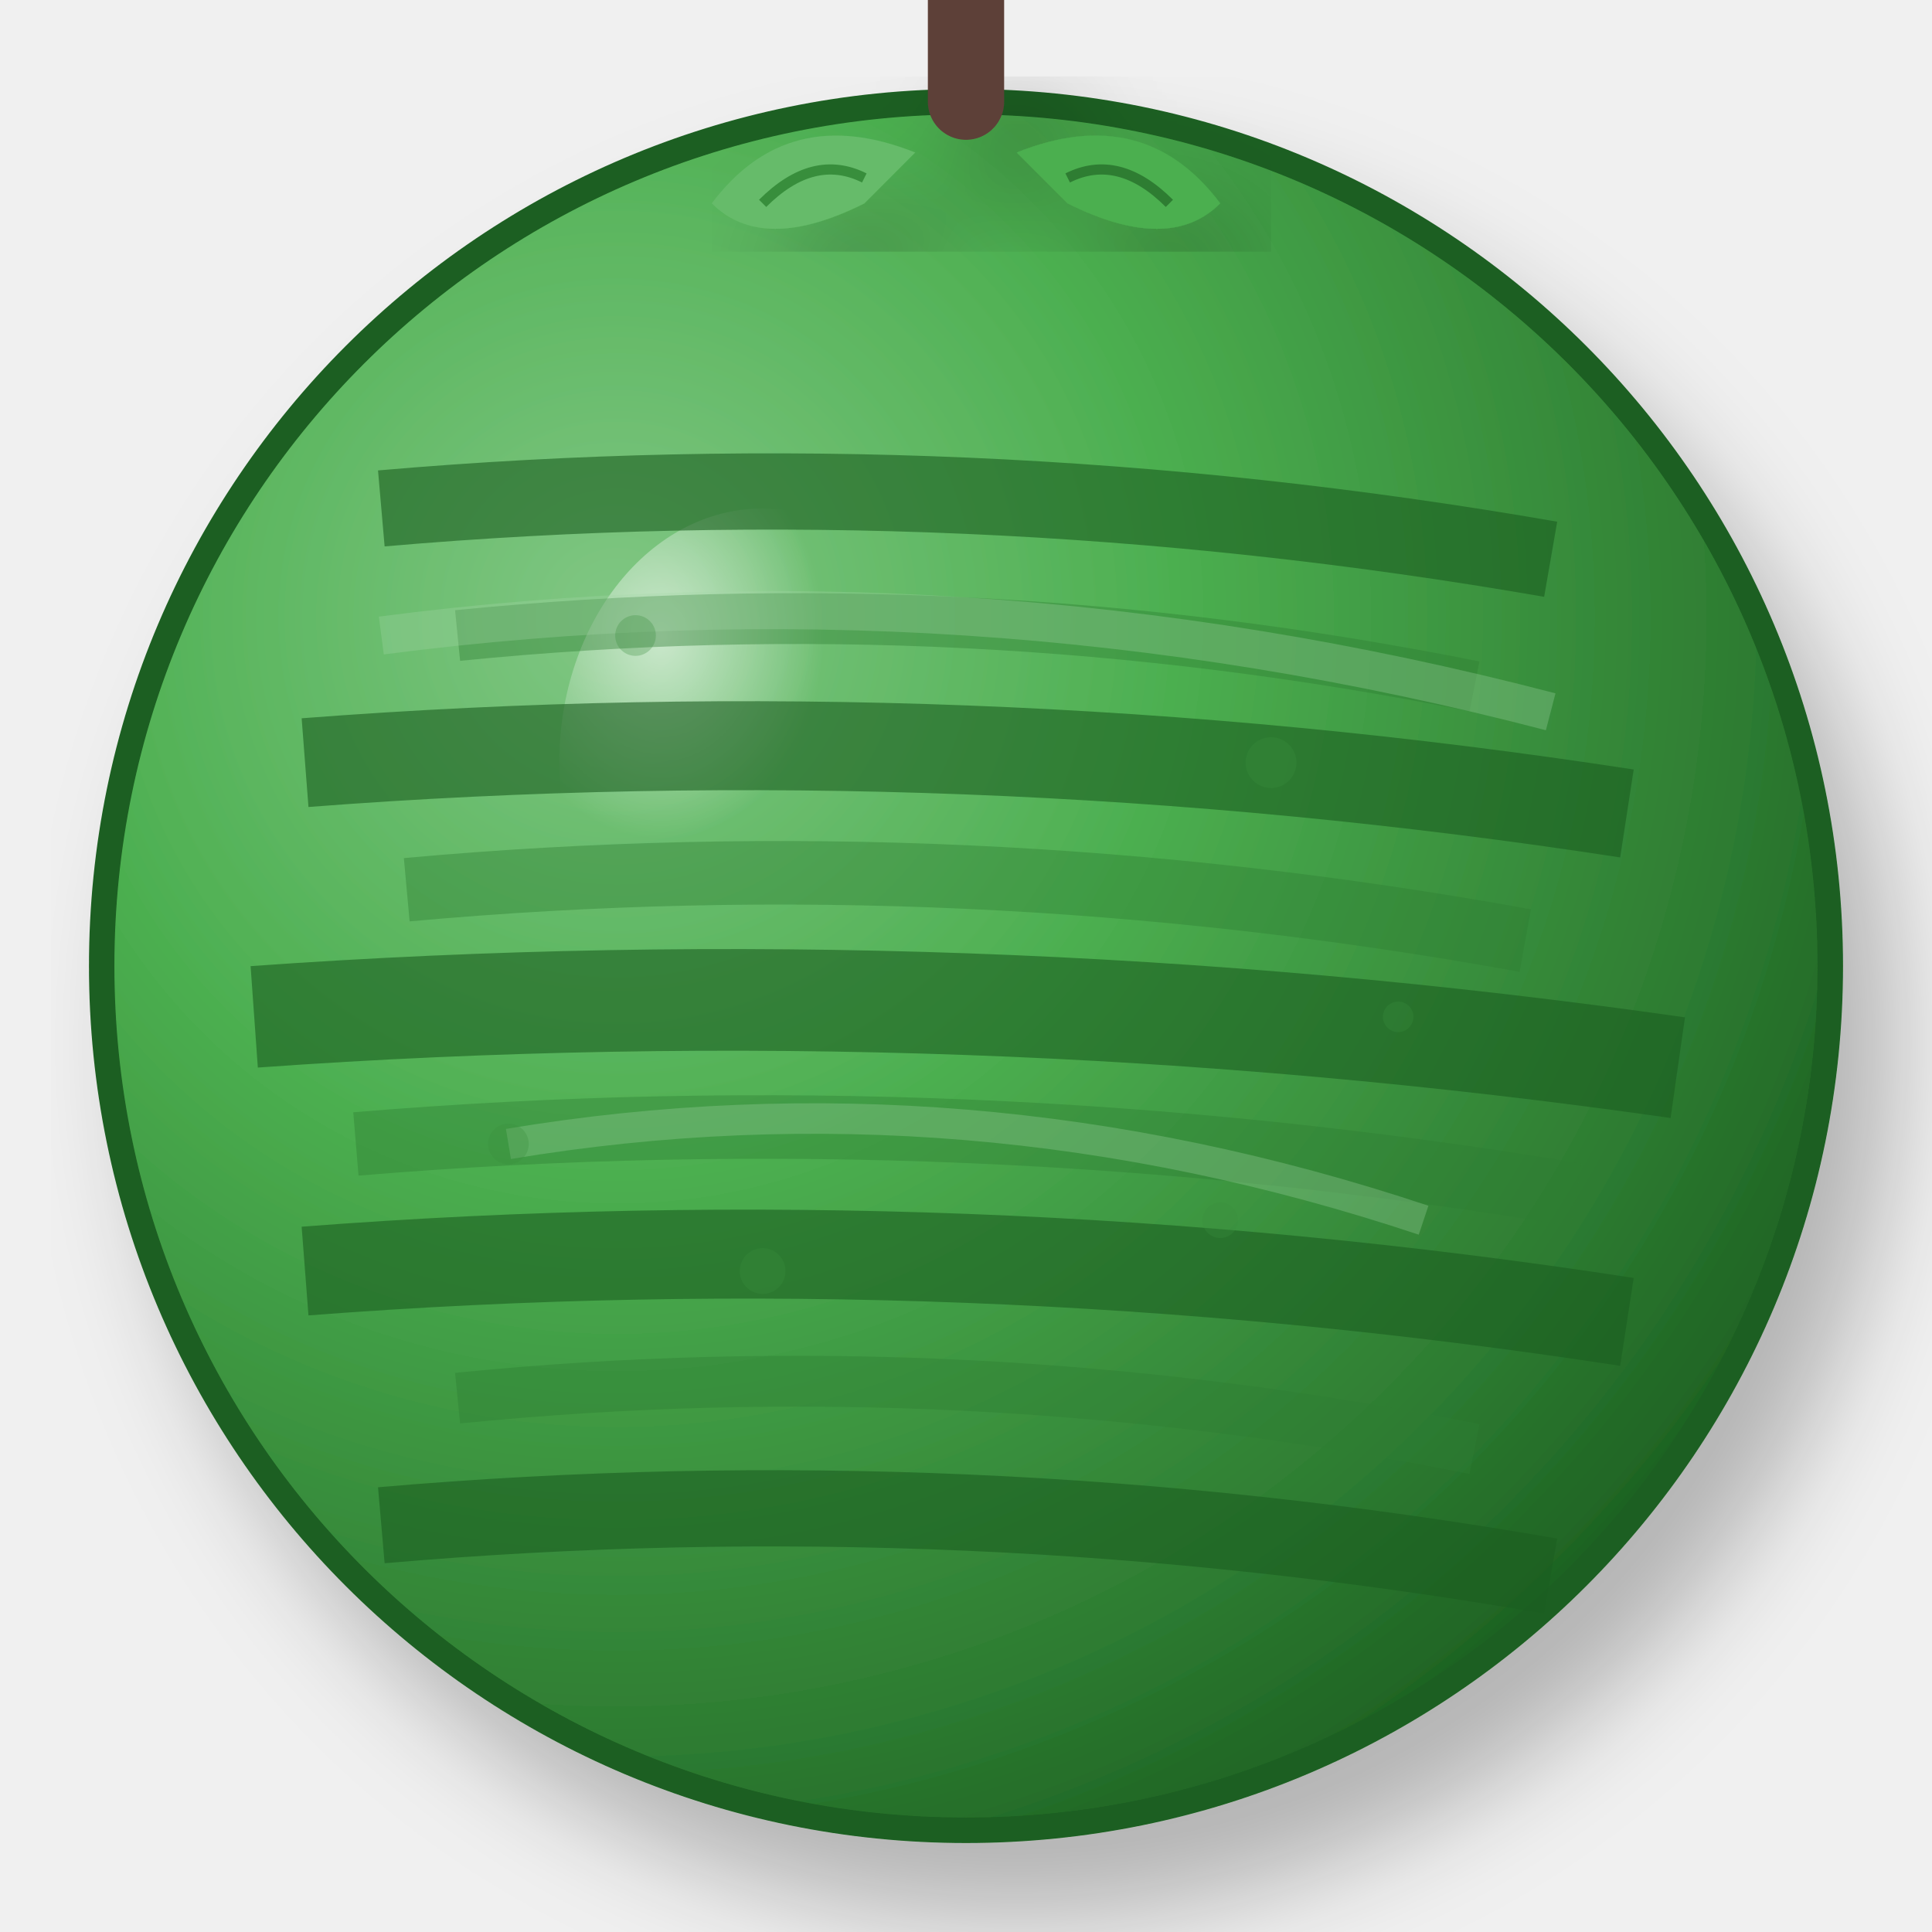
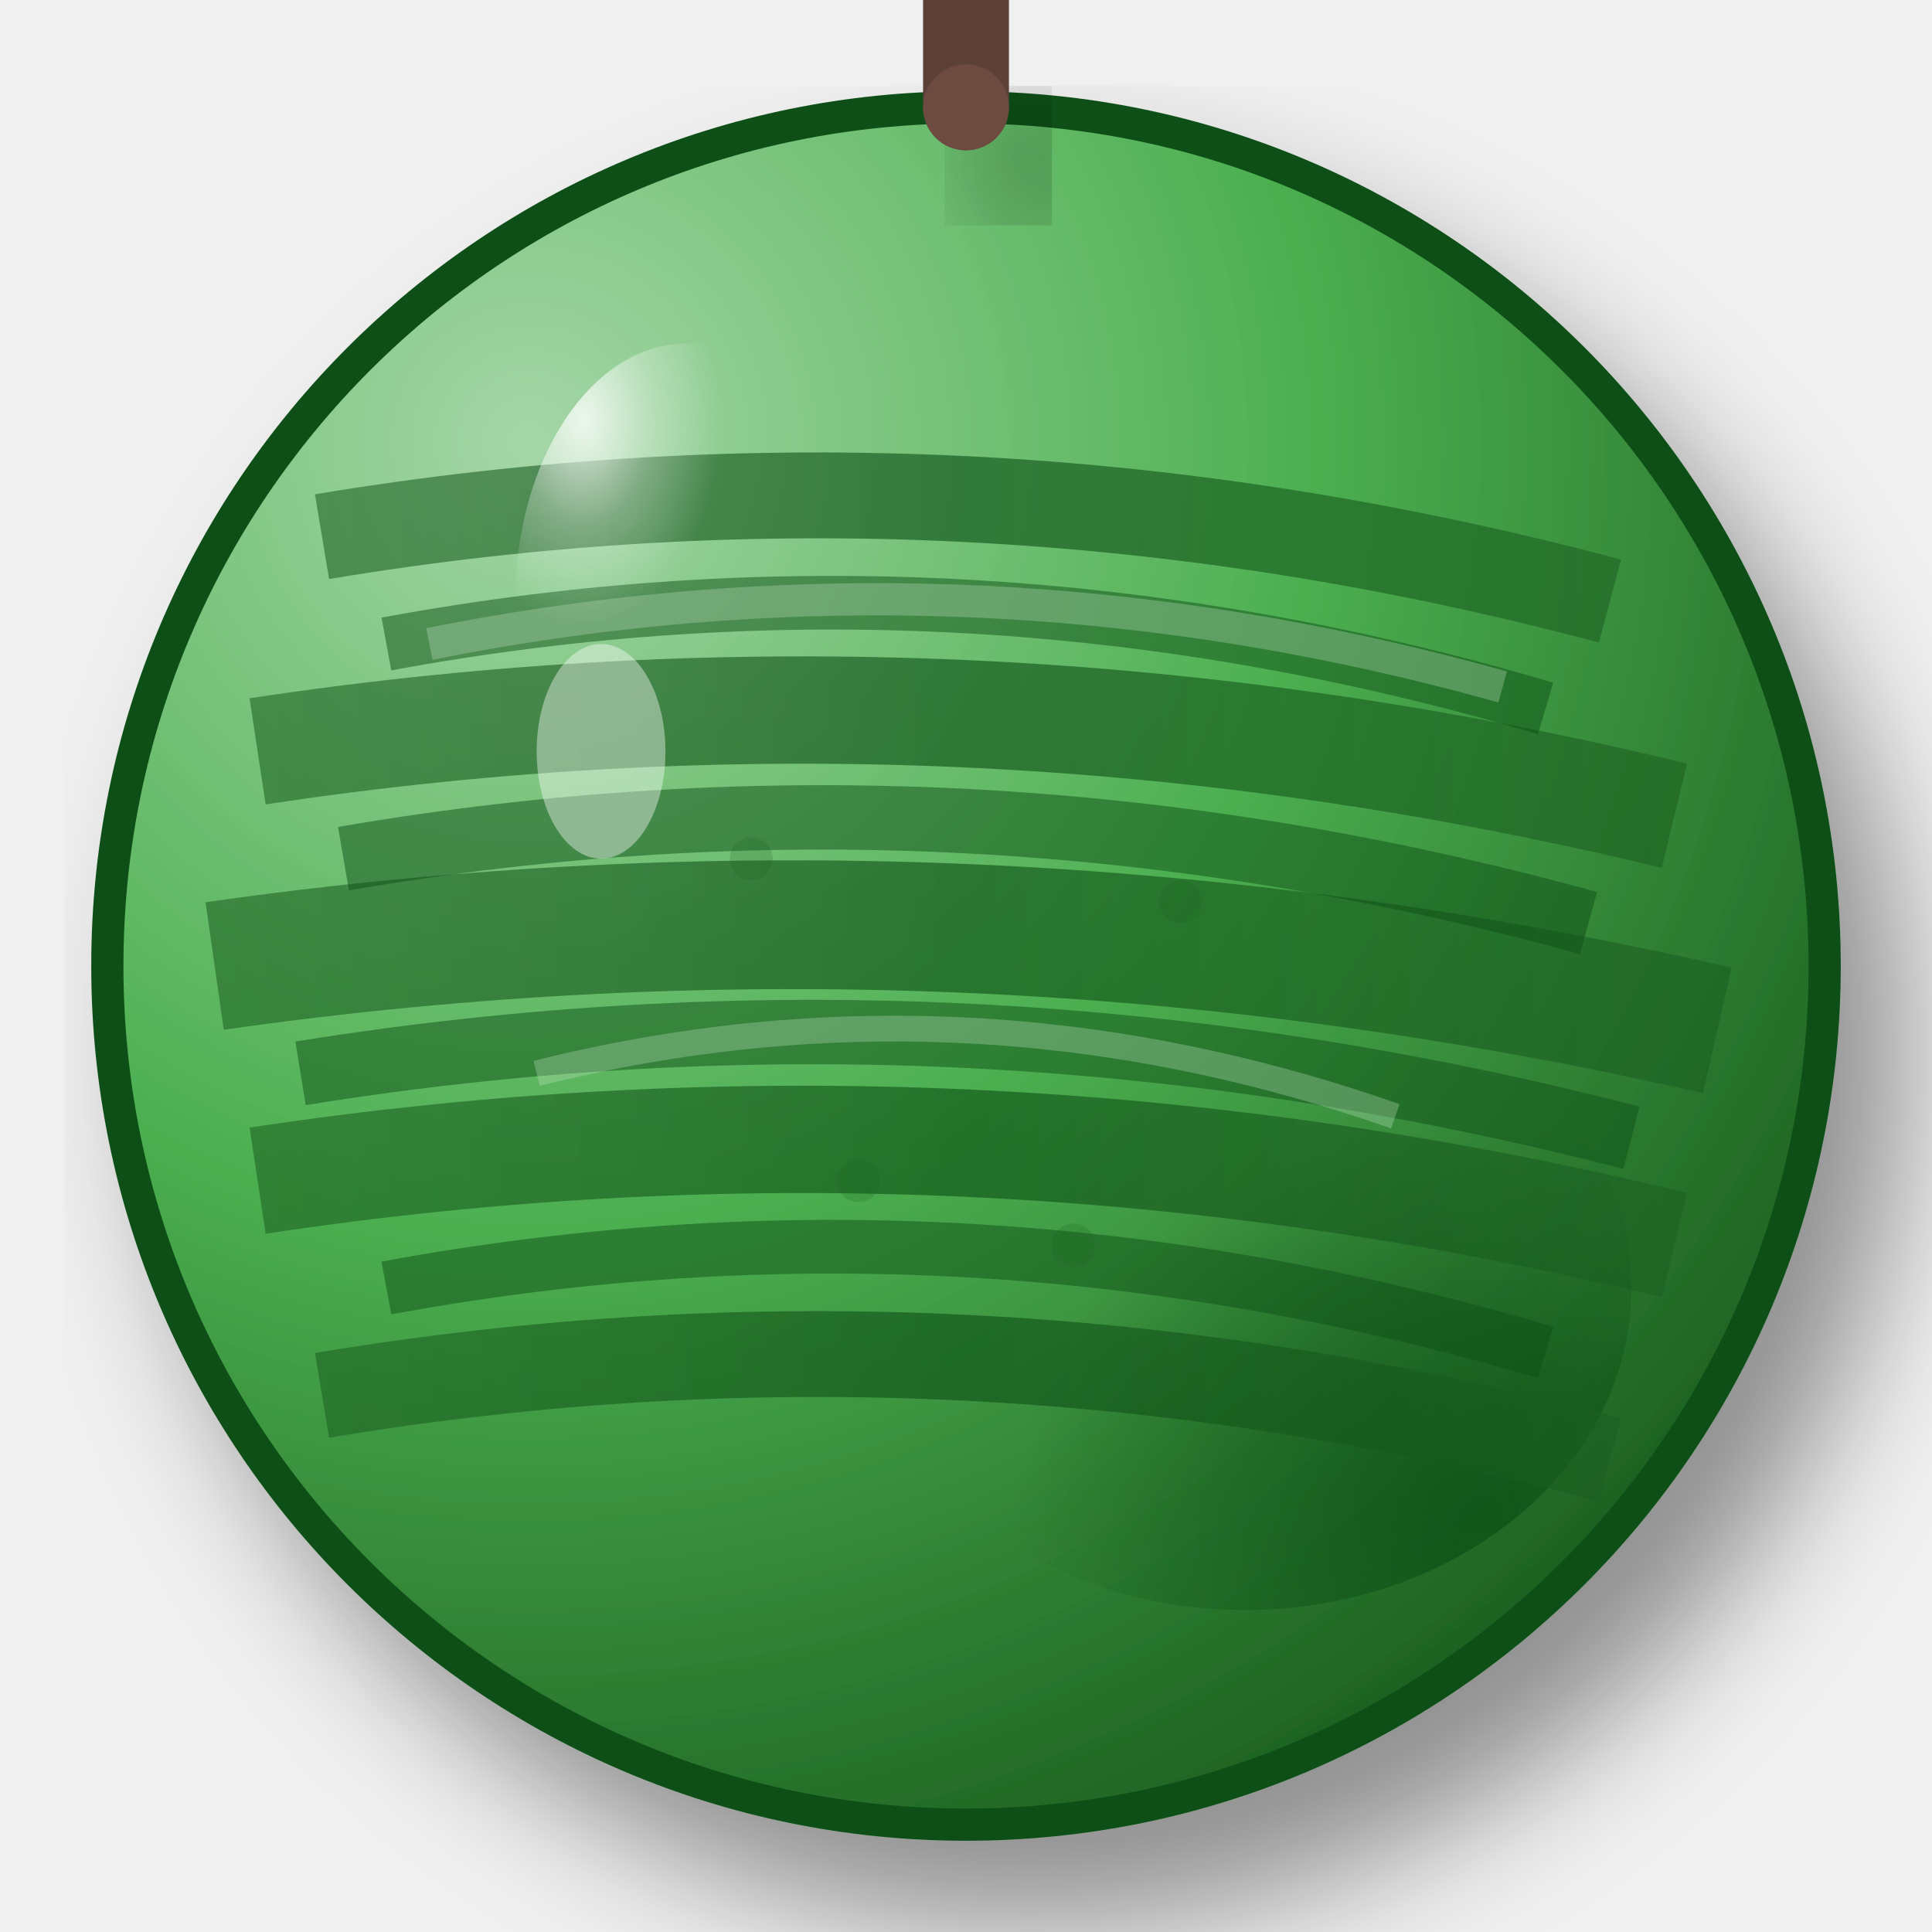
- <svg xmlns="http://www.w3.org/2000/svg" width="76" height="76" viewBox="0 0 76 76">
+ <svg xmlns="http://www.w3.org/2000/svg" width="90" height="90" viewBox="0 0 90 90">
  <defs>
-     <radialGradient id="watermelonGradient" cx="0.3" cy="0.3" r="0.8">
-       <stop offset="0%" stop-color="#81C784" />
-       <stop offset="40%" stop-color="#4CAF50" />
+     <radialGradient id="watermelonGradient" cx="0.25" cy="0.2" r="0.9">
+       <stop offset="0%" stop-color="#A5D6A7" />
+       <stop offset="20%" stop-color="#81C784" />
+       <stop offset="50%" stop-color="#4CAF50" />
      <stop offset="80%" stop-color="#2E7D32" />
      <stop offset="100%" stop-color="#1B5E20" />
    </radialGradient>
-     <radialGradient id="watermelonHighlight" cx="0.25" cy="0.25" r="0.4">
-       <stop offset="0%" stop-color="#FFFFFF" stop-opacity="0.6" />
+     <radialGradient id="watermelonHighlight" cx="0.2" cy="0.15" r="0.4">
+       <stop offset="0%" stop-color="#FFFFFF" stop-opacity="0.8" />
+       <stop offset="50%" stop-color="#FFFFFF" stop-opacity="0.3" />
      <stop offset="100%" stop-color="#FFFFFF" stop-opacity="0" />
    </radialGradient>
-     <filter id="watermelonShadow">
-       <feDropShadow dx="2" dy="3" stdDeviation="2" flood-color="#000000" flood-opacity="0.25" />
+     <radialGradient id="watermelonShadow" cx="0.8" cy="0.85" r="0.6">
+       <stop offset="0%" stop-color="#0D5016" stop-opacity="0.8" />
+       <stop offset="100%" stop-color="#0D5016" stop-opacity="0" />
+     </radialGradient>
+     <linearGradient id="stripeGradient" x1="0" y1="0" x2="1" y2="0">
+       <stop offset="0%" stop-color="#1B5E20" stop-opacity="0.8" />
+       <stop offset="50%" stop-color="#0D5016" stop-opacity="0.9" />
+       <stop offset="100%" stop-color="#1B5E20" stop-opacity="0.8" />
+     </linearGradient>
+     <filter id="dropShadow" x="-50%" y="-50%" width="200%" height="200%">
+       <feDropShadow dx="3" dy="4" stdDeviation="3" flood-color="#000000" flood-opacity="0.4" />
+     </filter>
+     <filter id="innerShadow" x="-50%" y="-50%" width="200%" height="200%">
+       <feOffset dx="0" dy="0" />
+       <feGaussianBlur stdDeviation="2" />
+       <feComposite operator="over" />
    </filter>
  </defs>
-   <circle cx="38" cy="38" r="34" fill="url(#watermelonGradient)" stroke="#1B5E20" stroke-width="1" filter="url(#watermelonShadow)" />
-   <ellipse cx="30" cy="30" rx="8" ry="10" fill="url(#watermelonHighlight)" />
-   <path d="M15 20 Q38 18 61 22" stroke="#1B5E20" stroke-width="3" fill="none" opacity="0.6" />
-   <path d="M12 30 Q38 28 64 32" stroke="#1B5E20" stroke-width="3.5" fill="none" opacity="0.6" />
-   <path d="M10 40 Q38 38 66 42" stroke="#1B5E20" stroke-width="4" fill="none" opacity="0.6" />
-   <path d="M12 50 Q38 48 64 52" stroke="#1B5E20" stroke-width="3.5" fill="none" opacity="0.6" />
-   <path d="M15 60 Q38 58 61 62" stroke="#1B5E20" stroke-width="3" fill="none" opacity="0.6" />
-   <path d="M18 25 Q38 23 58 27" stroke="#2E7D32" stroke-width="2" fill="none" opacity="0.4" />
-   <path d="M16 35 Q38 33 60 37" stroke="#2E7D32" stroke-width="2.5" fill="none" opacity="0.4" />
-   <path d="M14 45 Q38 43 62 47" stroke="#2E7D32" stroke-width="2.5" fill="none" opacity="0.4" />
-   <path d="M18 55 Q38 53 58 57" stroke="#2E7D32" stroke-width="2" fill="none" opacity="0.4" />
-   <path d="M15 25 Q38 22 61 28" stroke="#A5D6A7" stroke-width="1.5" fill="none" opacity="0.3" />
-   <path d="M20 45 Q38 42 56 48" stroke="#A5D6A7" stroke-width="1.2" fill="none" opacity="0.3" />
-   <g filter="url(#watermelonShadow)">
-     <path d="M38 4 Q38 2 38 0" stroke="#5D4037" stroke-width="3" fill="none" stroke-linecap="round" />
-     <path d="M40 6 Q45 4 48 8 Q46 10 42 8" fill="#4CAF50" />
-     <path d="M36 6 Q31 4 28 8 Q30 10 34 8" fill="#66BB6A" />
+   <circle cx="45" cy="45" r="40" fill="url(#watermelonGradient)" stroke="#0D5016" stroke-width="1.5" filter="url(#dropShadow)" />
+   <ellipse cx="58" cy="60" rx="18" ry="15" fill="url(#watermelonShadow)" />
+   <g opacity="0.7">
+     <path d="M15 25 Q45 20 75 28" stroke="url(#stripeGradient)" stroke-width="4" fill="none" />
+     <path d="M12 35 Q45 30 78 38" stroke="url(#stripeGradient)" stroke-width="5" fill="none" />
+     <path d="M10 45 Q45 40 80 48" stroke="url(#stripeGradient)" stroke-width="6" fill="none" />
+     <path d="M12 55 Q45 50 78 58" stroke="url(#stripeGradient)" stroke-width="5" fill="none" />
+     <path d="M15 65 Q45 60 75 68" stroke="url(#stripeGradient)" stroke-width="4" fill="none" />
  </g>
-   <path d="M42 7 Q44 6 46 8" stroke="#2E7D32" stroke-width="0.4" fill="none" />
-   <path d="M34 7 Q32 6 30 8" stroke="#388E3C" stroke-width="0.4" fill="none" />
-   <circle cx="25" cy="25" r="0.8" fill="#388E3C" opacity="0.3" />
-   <circle cx="50" cy="30" r="1" fill="#388E3C" opacity="0.3" />
-   <circle cx="30" cy="50" r="0.9" fill="#388E3C" opacity="0.3" />
-   <circle cx="48" cy="48" r="0.7" fill="#388E3C" opacity="0.3" />
-   <circle cx="20" cy="45" r="0.8" fill="#388E3C" opacity="0.3" />
-   <circle cx="55" cy="40" r="0.6" fill="#388E3C" opacity="0.3" />
+   <g opacity="0.5">
+     <path d="M18 30 Q45 25 72 33" stroke="#0D5016" stroke-width="2.5" fill="none" />
+     <path d="M16 40 Q45 35 74 43" stroke="#0D5016" stroke-width="3" fill="none" />
+     <path d="M14 50 Q45 45 76 53" stroke="#0D5016" stroke-width="3" fill="none" />
+     <path d="M18 60 Q45 55 72 63" stroke="#0D5016" stroke-width="2.5" fill="none" />
+   </g>
+   <ellipse cx="32" cy="28" rx="8" ry="12" fill="url(#watermelonHighlight)" />
+   <ellipse cx="28" cy="35" rx="3" ry="5" fill="#FFFFFF" opacity="0.4" />
+   <g filter="url(#dropShadow)">
+     <path d="M45 5 Q45 2 45 0" stroke="#5D4037" stroke-width="4" fill="none" stroke-linecap="round" />
+     <circle cx="45" cy="5" r="2" fill="#6D4C41" />
+   </g>
+   <g opacity="0.3">
+     <path d="M20 30 Q45 25 70 32" stroke="#C8E6C9" stroke-width="1.5" fill="none" />
+     <path d="M25 50 Q45 45 65 52" stroke="#C8E6C9" stroke-width="1.2" fill="none" />
+   </g>
+   <g opacity="0.2">
+     <circle cx="35" cy="40" r="1" fill="#1B5E20" />
+     <circle cx="55" cy="42" r="1" fill="#1B5E20" />
+     <circle cx="40" cy="55" r="1" fill="#1B5E20" />
+     <circle cx="50" cy="58" r="1" fill="#1B5E20" />
+   </g>
</svg>
